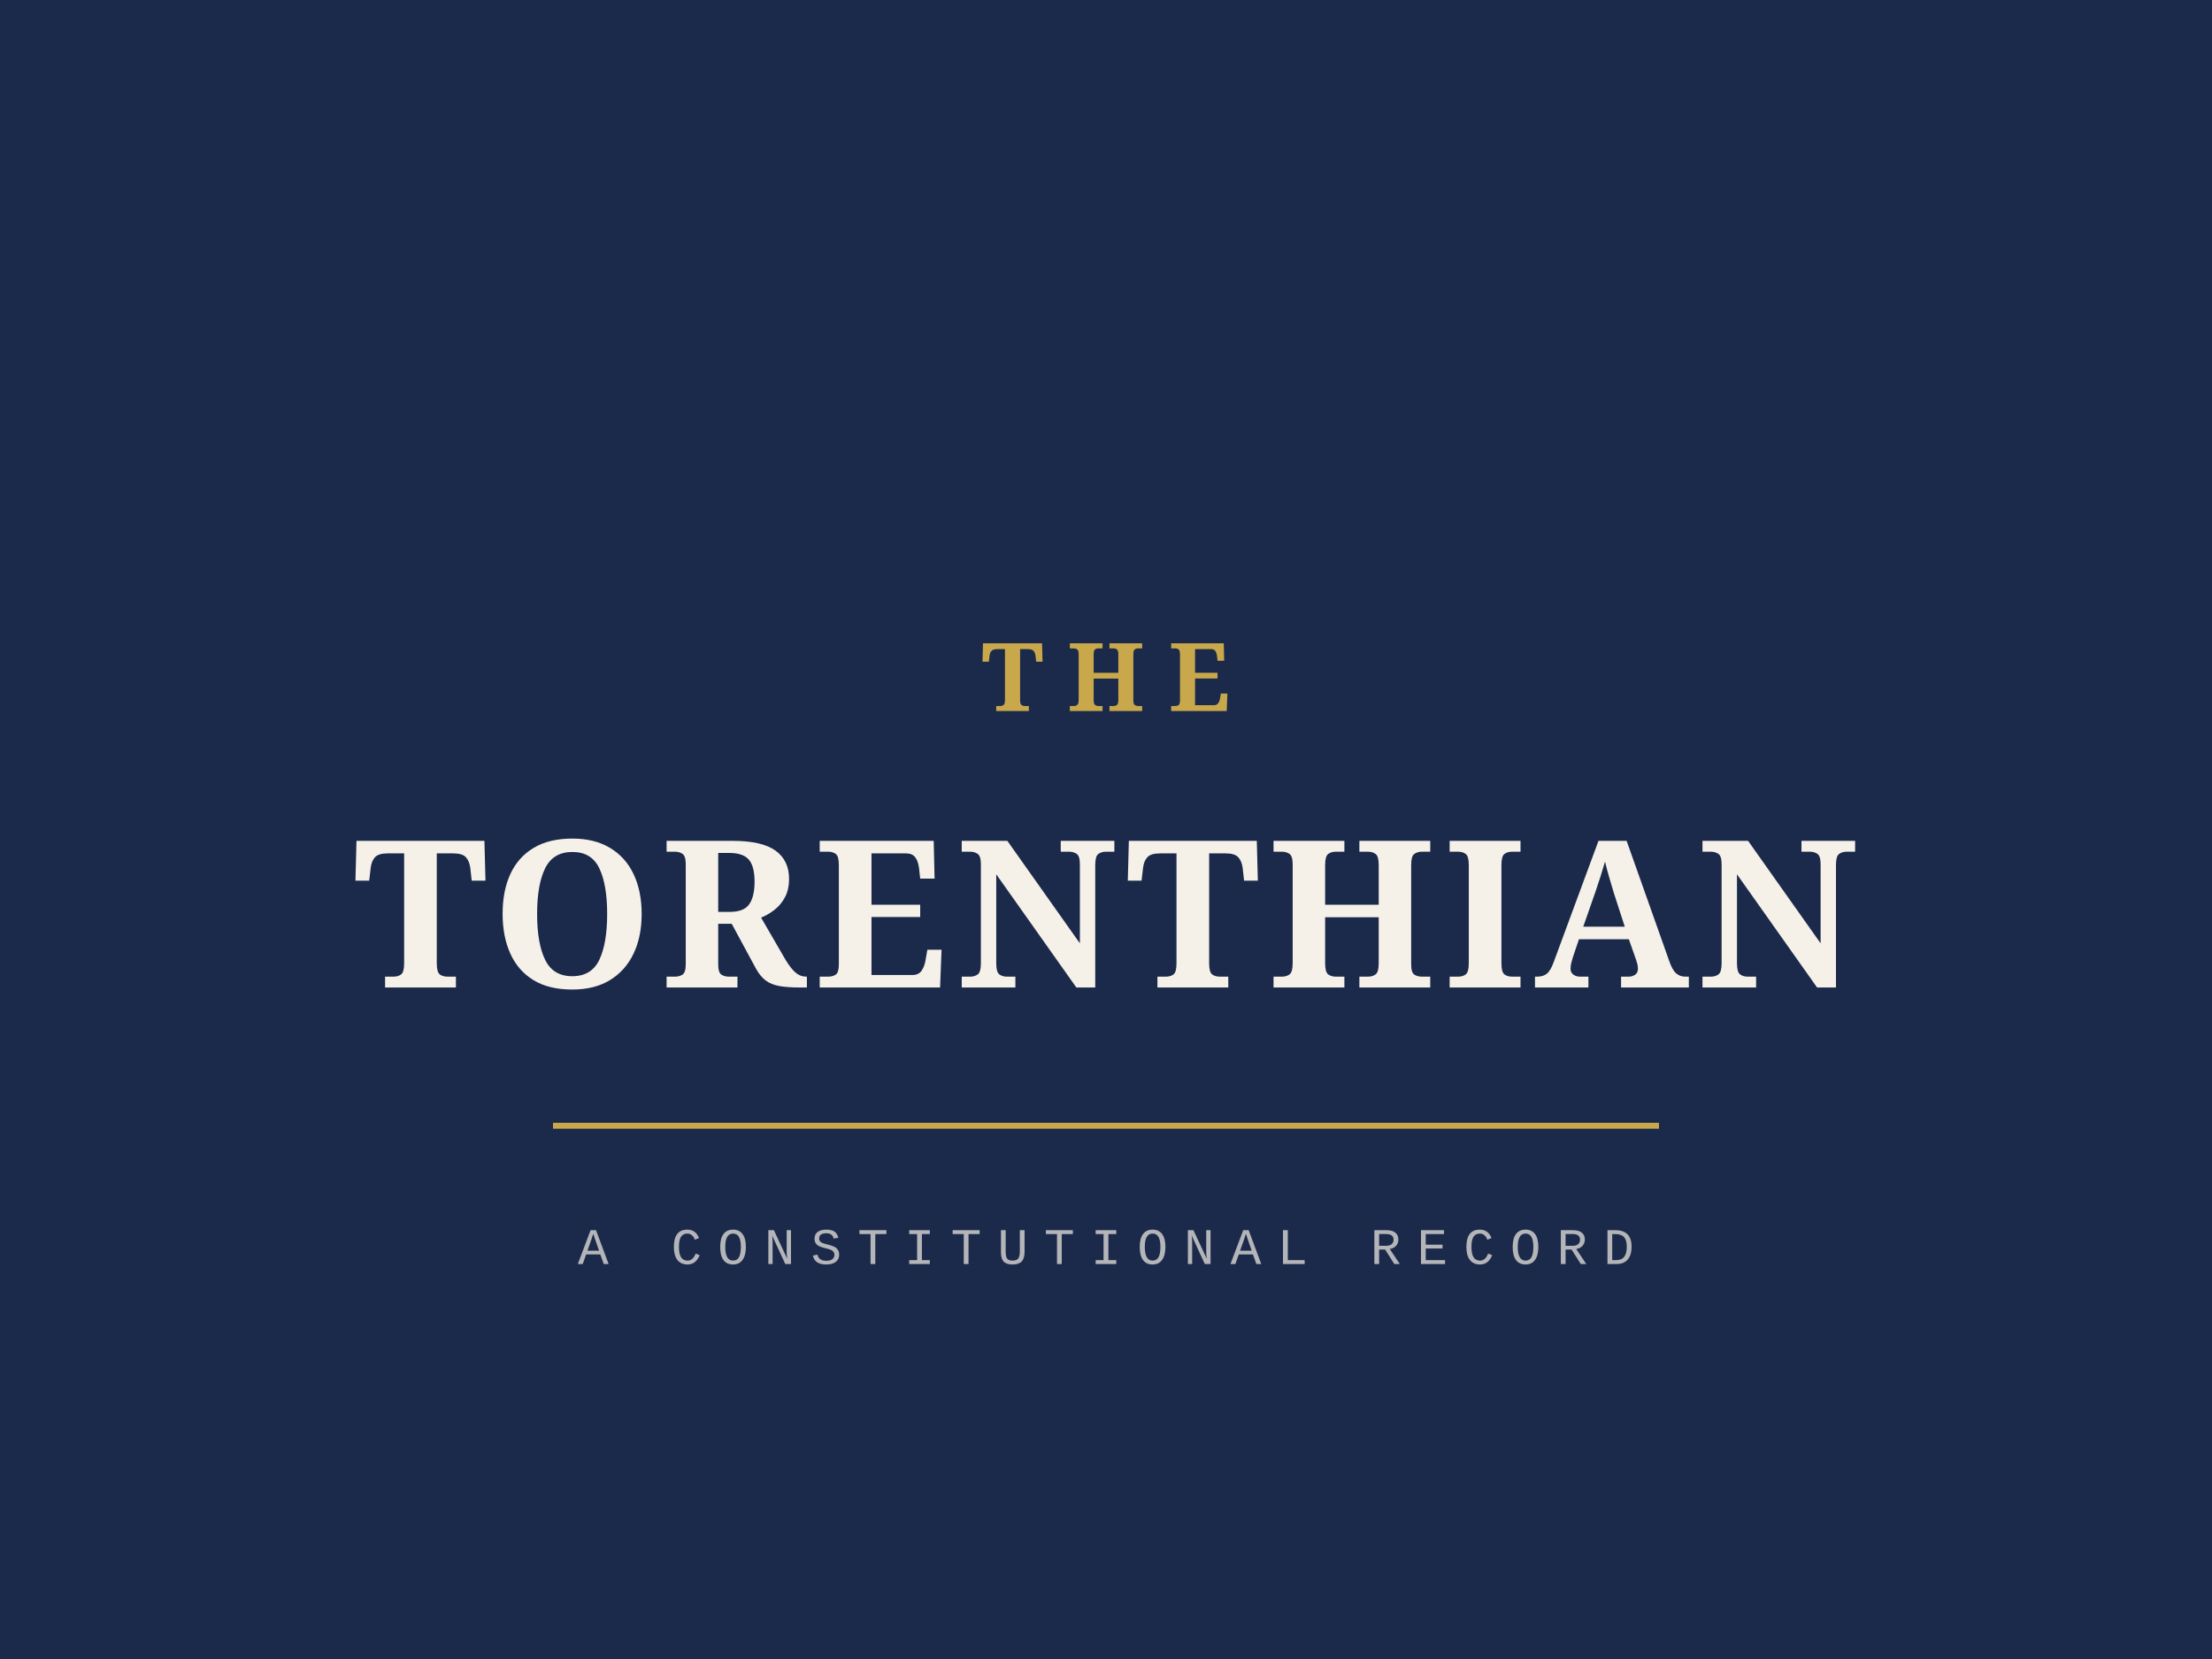
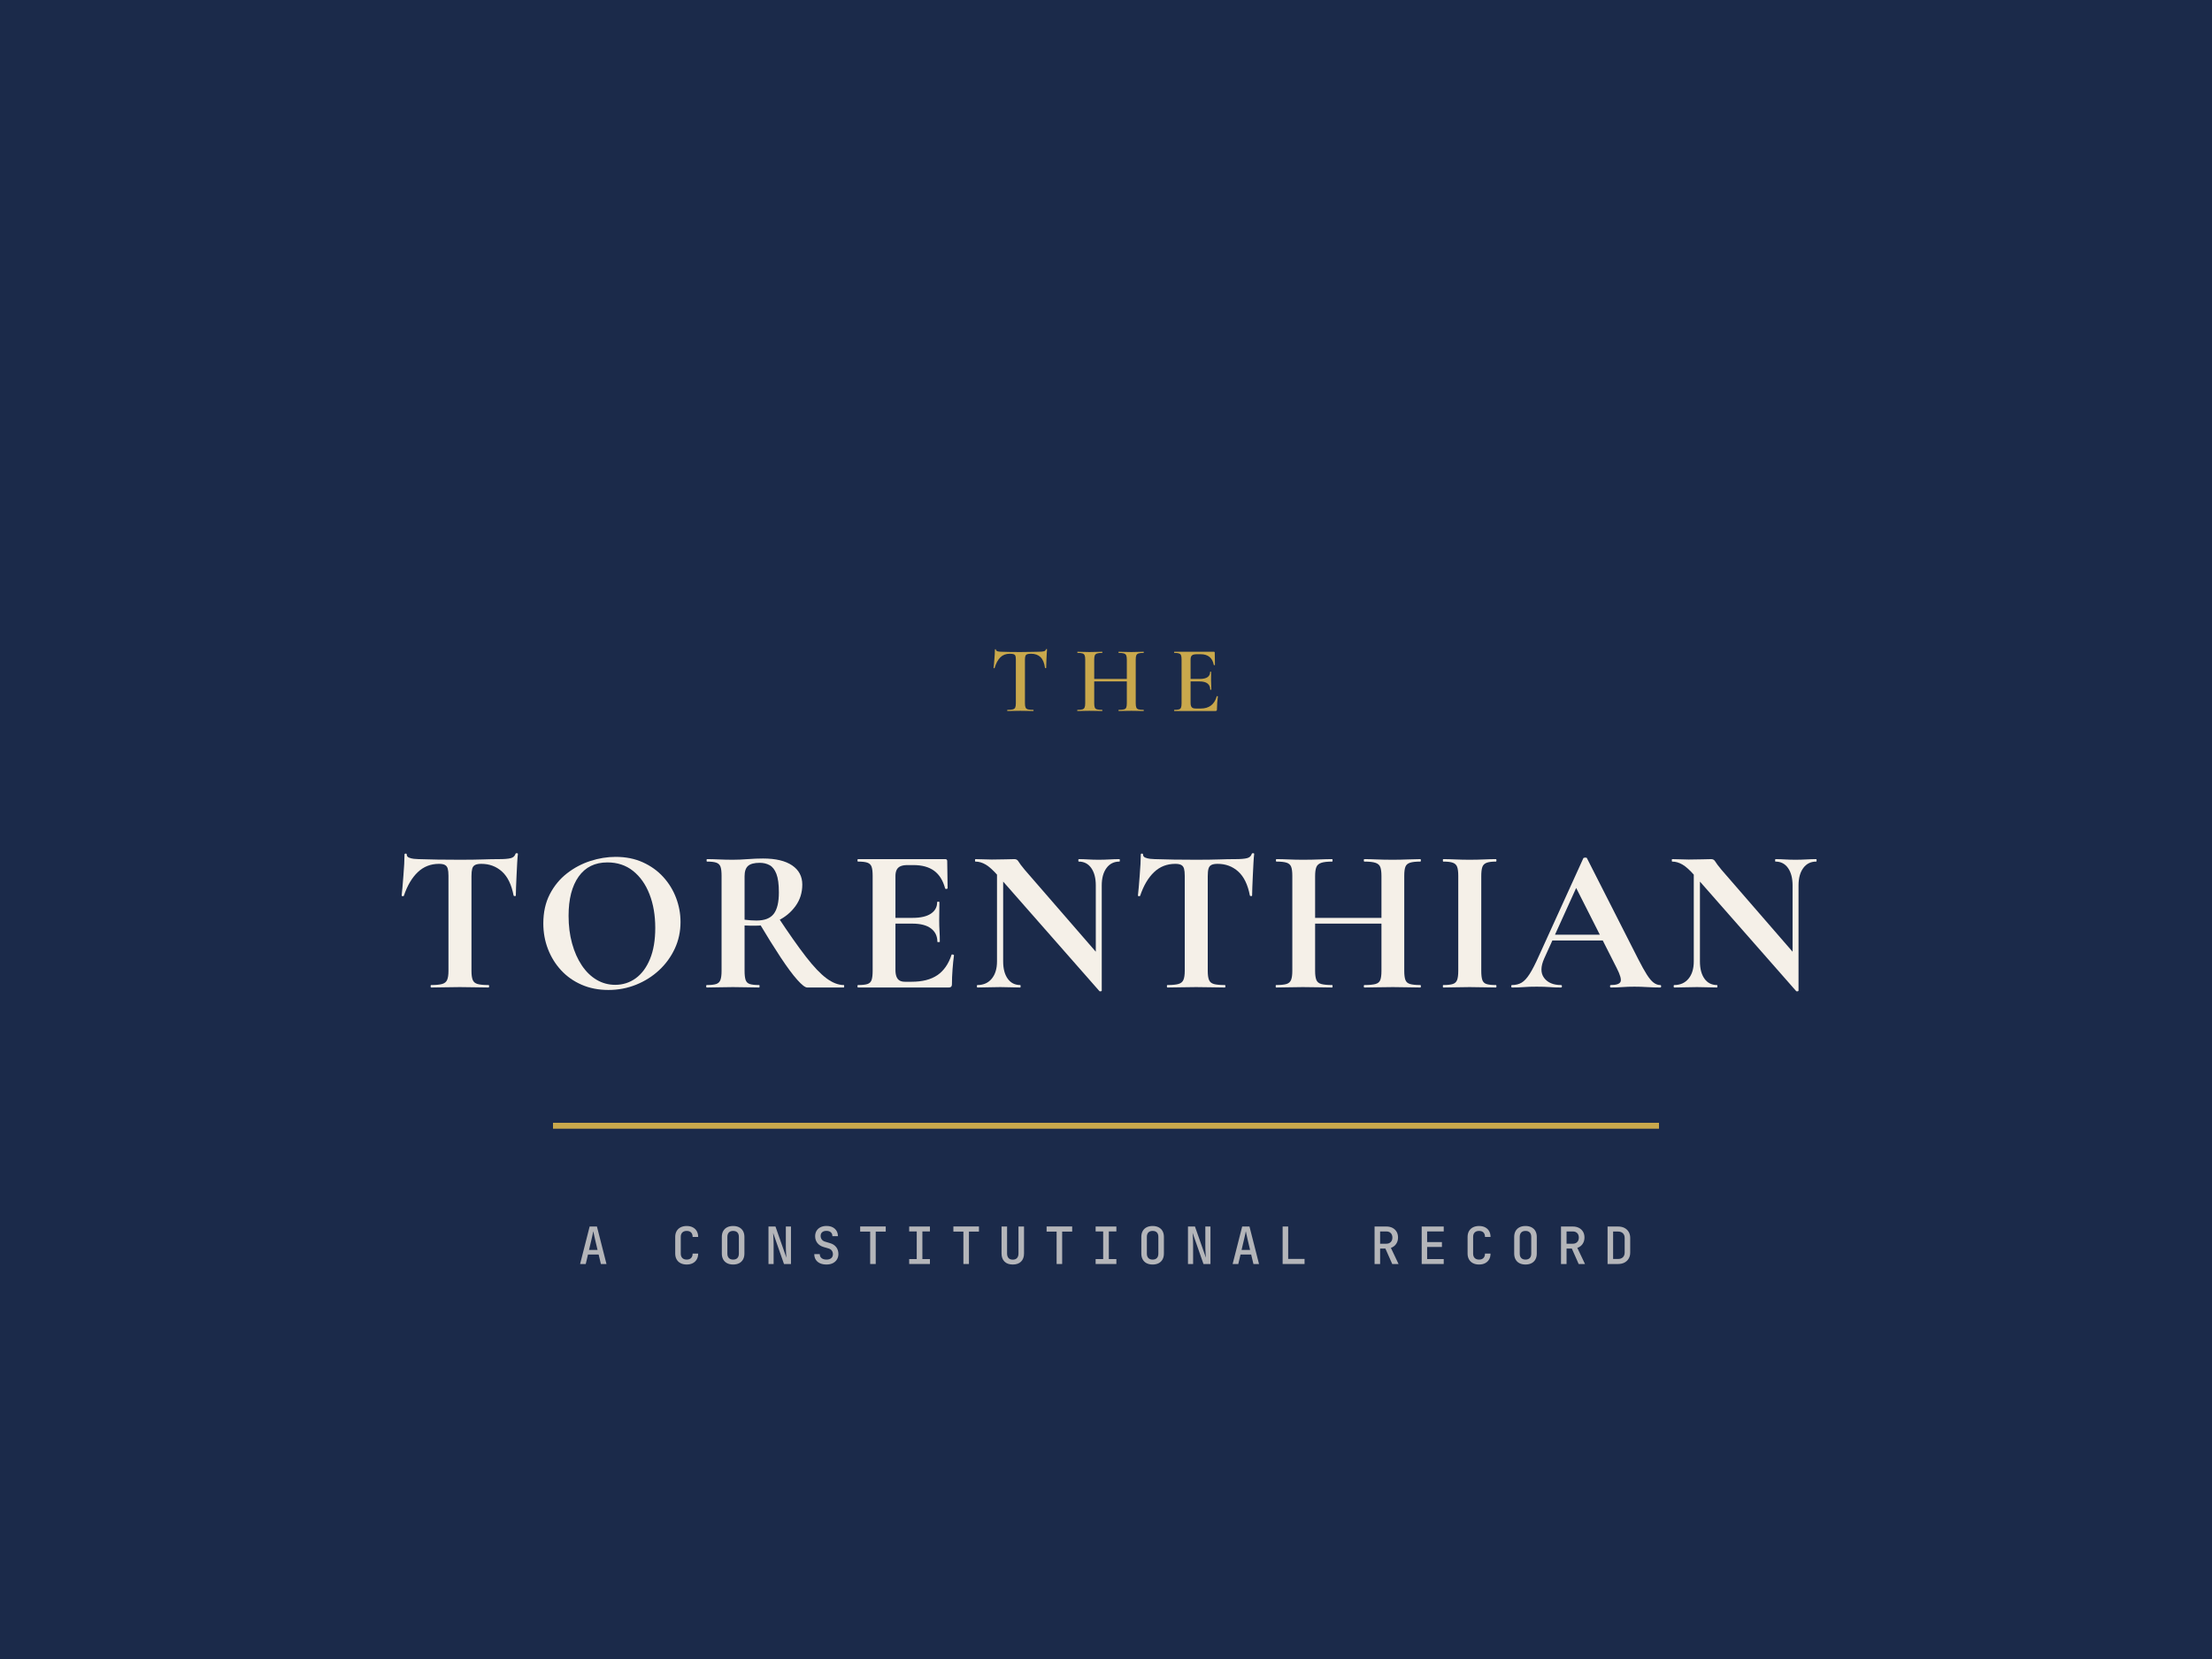
<svg xmlns="http://www.w3.org/2000/svg" width="560" height="420" viewBox="0 0 560 420">
  <rect width="560" height="420" fill="#1B2A4A" />
-   <text x="280.0" y="180" font-family="'Cormorant Garamond', 'Cormorant', Georgia, serif" font-size="24" font-weight="600" fill="#C9A84C" text-anchor="middle" font-style="normal" letter-spacing="6">THE</text>
-   <text x="280.0" y="250" font-family="'Cormorant Garamond', 'Cormorant', Georgia, serif" font-size="52" font-weight="700" fill="#F5F0E8" text-anchor="middle" font-style="normal" letter-spacing="2">TORENTHIAN</text>
  <line x1="140" y1="285" x2="420" y2="285" stroke="#C9A84C" stroke-width="1.5" />
-   <text x="280.0" y="320" font-family="'JetBrains Mono', 'Courier New', monospace" font-size="13" font-weight="400" fill="rgba(245,240,232,0.7)" text-anchor="middle" font-style="normal" letter-spacing="4">A CONSTITUTIONAL RECORD</text>
+   <path d="M210 604Q149 604 110.5 566.0Q72 528 50 454Q50 451 44.5 451.5Q39 452 39 454Q41 468 43.0 492.5Q45 517 47.5 546.0Q50 575 51.5 602.5Q53 630 53 647Q53 652 58.5 652.0Q64 652 64 647Q64 637 74.5 632.5Q85 628 98.0 626.5Q111 625 120 625Q206 622 321 622Q392 622 433.5 623.5Q475 625 514 625Q550 625 568.5 629.5Q587 634 592 650Q593 654 598.0 654.0Q603 654 603 650Q602 634 600.0 606.5Q598 579 597.0 548.5Q596 518 595.0 492.5Q594 467 594 454Q594 452 588.5 452.0Q583 452 582 454Q571 533 534.0 568.5Q497 604 435 604Q408 604 394.0 599.0Q380 594 375.0 580.5Q370 567 370 542V81Q370 52 376.5 37.0Q383 22 401.5 17.0Q420 12 458 12Q461 12 461.0 6.0Q461 0 458 0Q431 0 396.5 1.0Q362 2 321 2Q282 2 248.0 1.0Q214 0 185 0Q183 0 183.0 6.0Q183 12 185 12Q223 12 242.0 17.0Q261 22 267.5 37.0Q274 52 274 81V544Q274 569 269.5 581.5Q265 594 251.0 599.0Q237 604 210 604Z" transform="translate(250.6,180.0) scale(0.024,-0.024)" fill="#C9A84C" />
+   <path d="M553 542Q553 571 547.0 586.0Q541 601 523.0 607.0Q505 613 468 613Q465 613 465.0 619.0Q465 625 468 625Q493 625 525.5 623.5Q558 622 601 622Q636 622 670.0 623.5Q704 625 729 625Q732 625 732.0 619.0Q732 613 729 613Q694 613 676.5 607.5Q659 602 653.0 587.5Q647 573 647 544V81Q647 52 653.0 37.0Q659 22 676.5 17.0Q694 12 729 12Q732 12 732.0 6.0Q732 0 729 0Q704 0 670.0 1.0Q636 2 601 2Q558 2 525.5 1.0Q493 0 468 0Q465 0 465.0 6.0Q465 12 468 12Q505 12 523.0 17.0Q541 22 547.0 37.0Q553 52 553 81ZM158 312V338H596V312ZM114 81V544Q114 573 108.0 587.5Q102 602 85.0 607.5Q68 613 33 613Q31 613 31.0 619.0Q31 625 33 625Q59 625 91.0 623.5Q123 622 158 622Q201 622 234.0 623.5Q267 625 293 625Q295 625 295.0 619.0Q295 613 293 613Q257 613 239.0 607.0Q221 601 215.0 586.0Q209 571 209 542V81Q209 52 215.0 37.0Q221 22 239.5 17.0Q258 12 293 12Q295 12 295.0 6.0Q295 0 293 0Q266 0 233.5 1.0Q201 2 158 2Q123 2 90.0 1.0Q57 0 32 0Q30 0 30.0 6.0Q30 12 32 12Q67 12 84.0 17.0Q101 22 107.5 37.0Q114 52 114 81Z" transform="translate(272.0,180.0) scale(0.024,-0.024)" fill="#C9A84C" />
+   <path d="M476 0H42Q39 0 39.0 6.0Q39 12 42 12Q75 12 91.0 17.0Q107 22 112.5 37.0Q118 52 118 81V544Q118 573 112.5 587.5Q107 602 91.0 607.5Q75 613 42 613Q39 613 39.0 619.0Q39 625 42 625H458Q468 625 468 616L470 486Q470 484 465.0 483.5Q460 483 458 486Q447 543 412.0 571.0Q377 599 320 599H279Q254 599 239.5 593.5Q225 588 219.0 575.5Q213 563 213 542V85Q213 64 218.5 50.5Q224 37 236.0 31.5Q248 26 270 26H319Q387 26 429.0 58.5Q471 91 489 155Q490 158 495.5 157.0Q501 156 501 154Q497 126 494.0 87.0Q491 48 491 15Q491 0 476 0ZM420 226Q420 268 392.0 290.0Q364 312 308 312H168V338H309Q365 338 392.0 357.0Q419 376 419 412Q419 415 424.5 415.0Q430 415 430 412Q430 380 429.5 362.0Q429 344 429 325Q429 301 430.5 277.5Q432 254 432 226Q432 224 426.0 224.0Q420 224 420 226Z" transform="translate(296.3,180.0) scale(0.024,-0.024)" fill="#C9A84C" />
+   <path d="M222 602Q161 602 118.5 561.5Q76 521 51 447Q50 444 45.0 444.5Q40 445 40 448Q42 462 44.0 487.5Q46 513 48.5 543.0Q51 573 52.5 601.0Q54 629 54 647Q54 652 59.5 652.0Q65 652 65 647Q65 637 75.5 632.5Q86 628 99.5 626.5Q113 625 122 625Q208 622 323 622Q393 622 435.0 623.5Q477 625 516 625Q552 625 570.5 629.5Q589 634 594 650Q595 654 600.5 654.0Q606 654 606 650Q604 634 602.5 605.5Q601 577 599.5 545.5Q598 514 597.0 487.5Q596 461 596 448Q596 445 591.0 445.0Q586 445 585 448Q570 527 528.5 564.5Q487 602 428 602Q408 602 397.5 596.5Q387 591 383.5 578.0Q380 565 380 542V81Q380 52 386.0 37.0Q392 22 409.5 17.0Q427 12 463 12Q466 12 466.0 6.0Q466 0 463 0Q435 0 400.0 1.0Q365 2 323 2Q283 2 248.0 1.0Q213 0 184 0Q181 0 181.0 6.0Q181 12 184 12Q219 12 237.0 17.0Q255 22 261.5 37.0Q268 52 268 81V544Q268 566 264.5 578.5Q261 591 251.0 596.5Q241 602 222 602Z" transform="translate(99.6,250.0) scale(0.052,-0.052)" fill="#F5F0E8" />
+   <path d="M366 -12Q294 -12 235.5 13.5Q177 39 135.5 84.0Q94 129 71.5 187.5Q49 246 49 312Q49 393 80.5 454.0Q112 515 164.0 555.5Q216 596 278.0 616.0Q340 636 401 636Q475 636 533.5 609.5Q592 583 633.0 538.0Q674 493 695.5 436.0Q717 379 717 319Q717 249 689.0 189.0Q661 129 612.5 84.0Q564 39 500.5 13.5Q437 -12 366 -12ZM399 13Q455 13 499.0 45.0Q543 77 568.5 139.0Q594 201 594 290Q594 382 566.0 454.0Q538 526 486.0 567.5Q434 609 361 609Q270 609 221.0 540.0Q172 471 172 349Q172 276 189.0 214.5Q206 153 236.5 107.5Q267 62 308.5 37.5Q350 13 399 13Z" transform="translate(135.0,250.0) scale(0.052,-0.052)" fill="#F5F0E8" />
+   <path d="M530 0Q515 0 481.5 37.5Q448 75 401.0 146.0Q354 217 295 316L387 344Q467 223 523.5 150.0Q580 77 624.0 44.5Q668 12 708 12Q710 12 710.0 6.0Q710 0 708 0Q638 0 594.0 0.0Q550 0 530 0ZM315 628Q407 628 456.5 594.5Q506 561 506 501Q506 442 473.0 396.5Q440 351 388.5 326.0Q337 301 280 301Q266 301 251.5 301.0Q237 301 225 302V81Q225 52 230.0 37.0Q235 22 250.0 17.0Q265 12 296 12Q298 12 298.0 6.0Q298 0 296 0Q270 0 238.0 1.0Q206 2 168 2Q132 2 99.5 1.0Q67 0 41 0Q38 0 38.0 6.0Q38 12 41 12Q72 12 87.0 17.0Q102 22 107.5 37.0Q113 52 113 81V544Q113 573 108.0 587.5Q103 602 88.0 607.5Q73 613 42 613Q40 613 40.0 619.0Q40 625 42 625Q68 625 100.0 623.5Q132 622 168 622Q201 622 240.5 625.0Q280 628 315 628ZM392 463Q392 522 380.0 553.0Q368 584 347.0 595.5Q326 607 299 607Q259 607 242.0 592.0Q225 577 225 542V330Q239 328 255.0 327.0Q271 326 283 326Q342 326 367.0 358.5Q392 391 392 463Z" transform="translate(176.8,250.0) scale(0.052,-0.052)" fill="#F5F0E8" />
+   <path d="M483 0H41Q38 0 38.0 6.0Q38 12 41 12Q72 12 87.0 17.0Q102 22 107.0 37.0Q112 52 112 81V544Q112 573 107.0 587.5Q102 602 87.0 607.5Q72 613 41 613Q38 613 38.0 619.0Q38 625 41 625H465Q475 625 475 616L477 483Q477 481 472.0 480.0Q467 479 465 482Q449 541 411.0 568.5Q373 596 311 596H281Q261 596 248.0 590.5Q235 585 229.0 573.0Q223 561 223 543V85Q223 66 228.0 53.0Q233 40 243.0 34.0Q253 28 269 28H302Q380 28 427.0 60.0Q474 92 496 159Q497 162 502.5 160.5Q508 159 508 157Q504 128 501.0 88.5Q498 49 498 15Q498 0 483 0ZM427 223Q427 264 396.0 287.5Q365 311 305 311H170V339H306Q365 339 395.5 359.5Q426 380 426 415Q426 418 431.5 418.0Q437 418 437 415Q437 382 436.5 363.5Q436 345 436 325Q436 300 437.5 276.0Q439 252 439 223Q439 221 433.0 221.0Q427 221 427 223Z" transform="translate(215.1,250.0) scale(0.052,-0.052)" fill="#F5F0E8" />
+   <path d="M127 127V602L157 600V127Q157 74 179.0 43.0Q201 12 240 12Q242 12 242.0 6.0Q242 0 240 0Q218 0 194.5 1.0Q171 2 143 2Q113 2 84.5 1.0Q56 0 32 0Q29 0 29.0 6.0Q29 12 32 12Q76 12 101.5 43.0Q127 74 127 127ZM637 -15Q637 -18 632.5 -18.5Q628 -19 626 -18L133 543Q97 584 72.0 598.5Q47 613 22 613Q20 613 20.0 619.0Q20 625 22 625Q42 625 63.0 624.0Q84 623 102 623Q138 623 167.0 624.0Q196 625 212 625Q225 625 231.5 613.5Q238 602 262 573L629 150ZM637 497V-15L608 15V497Q608 550 586.0 581.5Q564 613 525 613Q523 613 523.0 619.0Q523 625 525 625Q547 625 570.5 623.5Q594 622 622 622Q649 622 675.0 623.5Q701 625 723 625Q725 625 725.0 619.0Q725 613 723 613Q683 613 660.0 581.5Q637 550 637 497Z" transform="translate(245.8,250.0) scale(0.052,-0.052)" fill="#F5F0E8" />
+   <path d="M222 602Q161 602 118.5 561.5Q76 521 51 447Q50 444 45.0 444.5Q40 445 40 448Q42 462 44.0 487.5Q46 513 48.5 543.0Q51 573 52.5 601.0Q54 629 54 647Q54 652 59.5 652.0Q65 652 65 647Q65 637 75.5 632.5Q86 628 99.5 626.5Q113 625 122 625Q208 622 323 622Q393 622 435.0 623.5Q477 625 516 625Q552 625 570.5 629.5Q589 634 594 650Q595 654 600.5 654.0Q606 654 606 650Q604 634 602.5 605.5Q601 577 599.5 545.5Q598 514 597.0 487.5Q596 461 596 448Q596 445 591.0 445.0Q586 445 585 448Q570 527 528.5 564.5Q487 602 428 602Q408 602 397.5 596.5Q387 591 383.5 578.0Q380 565 380 542V81Q380 52 386.0 37.0Q392 22 409.5 17.0Q427 12 463 12Q466 12 466.0 6.0Q466 0 463 0Q435 0 400.0 1.0Q365 2 323 2Q283 2 248.0 1.0Q213 0 184 0Q181 0 181.0 6.0Q181 12 184 12Q219 12 237.0 17.0Q255 22 261.5 37.0Q268 52 268 81V544Q268 566 264.5 578.5Q261 591 251.0 596.5Q241 602 222 602Z" transform="translate(286.0,250.0) scale(0.052,-0.052)" fill="#F5F0E8" />
+   <path d="M543 542Q543 571 537.5 586.0Q532 601 514.0 607.0Q496 613 460 613Q457 613 457.0 619.0Q457 625 460 625Q486 625 519.5 623.5Q553 622 599 622Q635 622 670.5 623.5Q706 625 732 625Q735 625 735.0 619.0Q735 613 732 613Q699 613 682.0 607.5Q665 602 659.5 587.5Q654 573 654 544V81Q654 52 659.5 37.0Q665 22 682.0 17.0Q699 12 732 12Q735 12 735.0 6.0Q735 0 732 0Q706 0 670.5 1.0Q635 2 599 2Q553 2 519.5 1.0Q486 0 460 0Q457 0 457.0 6.0Q457 12 460 12Q496 12 514.0 17.0Q532 22 537.5 37.0Q543 52 543 81ZM161 311V339H594V311ZM109 81V544Q109 573 103.5 587.5Q98 602 81.5 607.5Q65 613 32 613Q29 613 29.0 619.0Q29 625 32 625Q58 625 91.0 623.5Q124 622 160 622Q206 622 240.5 623.5Q275 625 303 625Q305 625 305.0 619.0Q305 613 303 613Q268 613 250.0 607.0Q232 601 226.0 586.0Q220 571 220 542V81Q220 52 226.0 37.0Q232 22 250.0 17.0Q268 12 303 12Q305 12 305.0 6.0Q305 0 303 0Q274 0 240.0 1.0Q206 2 160 2Q124 2 90.0 1.0Q56 0 30 0Q28 0 28.0 6.0Q28 12 30 12Q64 12 80.5 17.0Q97 22 103.0 37.0Q109 52 109 81Z" transform="translate(321.5,250.0) scale(0.052,-0.052)" fill="#F5F0E8" />
+   <path d="M227 81Q227 52 232.0 37.0Q237 22 252.0 17.0Q267 12 298 12Q301 12 301.0 6.0Q301 0 298 0Q272 0 240.0 1.0Q208 2 170 2Q134 2 101.0 1.0Q68 0 42 0Q40 0 40.0 6.0Q40 12 42 12Q73 12 88.5 17.0Q104 22 109.5 37.0Q115 52 115 81V544Q115 573 109.5 587.5Q104 602 88.5 607.5Q73 613 42 613Q40 613 40.0 619.0Q40 625 42 625Q68 625 101.0 623.5Q134 622 170 622Q208 622 240.5 623.5Q273 625 298 625Q301 625 301.0 619.0Q301 613 298 613Q268 613 252.5 607.0Q237 601 232.0 586.0Q227 571 227 542Z" transform="translate(363.2,250.0) scale(0.052,-0.052)" fill="#F5F0E8" />
+   <path d="M171 229 186 257H474L481 229ZM717 12Q722 12 722.0 6.0Q722 0 717 0Q687 0 654.5 2.0Q622 4 592 4Q558 4 533.0 2.0Q508 0 477 0Q473 0 473.0 6.0Q473 12 477 12Q518 12 524.5 28.5Q531 45 506 94L303 495L352 581L153 142Q126 82 152.0 47.0Q178 12 234 12Q239 12 239.0 6.0Q239 0 234 0Q204 0 179.0 2.0Q154 4 116 4Q77 4 53.5 2.0Q30 0 -4 0Q-8 0 -8.0 6.0Q-8 12 -4 12Q23 12 42.5 23.5Q62 35 81.5 65.5Q101 96 126 152L343 629Q344 632 352.0 632.5Q360 633 361 629L611 137Q635 90 652.5 62.5Q670 35 685.5 23.5Q701 12 717 12Z" transform="translate(383.0,250.0) scale(0.052,-0.052)" fill="#F5F0E8" />
+   <path d="M127 127V602L157 600V127Q157 74 179.0 43.0Q201 12 240 12Q242 12 242.0 6.0Q242 0 240 0Q218 0 194.5 1.0Q171 2 143 2Q113 2 84.5 1.0Q56 0 32 0Q29 0 29.0 6.0Q29 12 32 12Q76 12 101.5 43.0Q127 74 127 127ZM637 -15Q637 -18 632.5 -18.5Q628 -19 626 -18L133 543Q97 584 72.0 598.5Q47 613 22 613Q20 613 20.0 619.0Q20 625 22 625Q42 625 63.0 624.0Q84 623 102 623Q138 623 167.0 624.0Q196 625 212 625Q225 625 231.5 613.5Q238 602 262 573L629 150ZM637 497V-15L608 15V497Q608 550 586.0 581.5Q564 613 525 613Q523 613 523.0 619.0Q523 625 525 625Q547 625 570.5 623.5Q594 622 622 622Q649 622 675.0 623.5Q701 625 723 625Q725 625 725.0 619.0Q725 613 723 613Q683 613 660.0 581.5Q637 550 637 497Z" transform="translate(422.2,250.0) scale(0.052,-0.052)" fill="#F5F0E8" />
+   <path d="M43 0 229 730H371L557 0H448L404 185H197L153 0ZM217 274H383L333 485Q320 541 311.5 582.5Q303 624 300 639Q297 624 289.0 582.5Q281 541 267 486Z" transform="translate(146.3,320.0) scale(0.013,-0.013)" fill="rgba(245,240,232,0.7)" />
+   <path d="M304 -10Q236 -10 185.5 15.5Q135 41 107.5 89.5Q80 138 80 203V527Q80 593 107.5 641.0Q135 689 185.5 714.5Q236 740 304 740Q372 740 422.0 714.0Q472 688 499.5 640.5Q527 593 527 527H419Q419 584 389.0 614.0Q359 644 304 644Q249 644 218.5 614.0Q188 584 188 528V203Q188 147 218.5 116.5Q249 86 304 86Q359 86 389.0 116.5Q419 147 419 203H527Q527 138 499.5 90.0Q472 42 422.0 16.0Q372 -10 304 -10Z" transform="translate(169.9,320.0) scale(0.013,-0.013)" fill="rgba(245,240,232,0.7)" />
+   <path d="M300 -10Q232 -10 182.5 15.5Q133 41 106.5 89.5Q80 138 80 203V527Q80 593 106.5 641.0Q133 689 182.5 714.5Q232 740 300 740Q368 740 417.5 714.5Q467 689 493.5 641.0Q520 593 520 528V203Q520 138 493.5 89.5Q467 41 417.5 15.5Q368 -10 300 -10ZM300 86Q355 86 383.5 116.5Q412 147 412 203V527Q412 584 383.5 614.0Q355 644 300 644Q246 644 217.0 614.0Q188 584 188 527V203Q188 147 217.0 116.5Q246 86 300 86Z" transform="translate(181.7,320.0) scale(0.013,-0.013)" fill="rgba(245,240,232,0.7)" />
+   <path d="M81 0V730H217L430 123Q428 152 425.0 192.0Q422 232 420.5 275.0Q419 318 419 353V730H519V0H383L171 607Q173 581 175.5 542.0Q178 503 179.5 461.0Q181 419 181 383V0Z" transform="translate(193.5,320.0) scale(0.013,-0.013)" fill="rgba(245,240,232,0.7)" />
+   <path d="M303 -10Q229 -10 176.0 14.5Q123 39 94.0 84.5Q65 130 65 193H172Q172 143 207.0 114.5Q242 86 304 86Q362 86 395.0 114.0Q428 142 428 191Q428 232 405.5 262.0Q383 292 341 303L249 330Q169 353 125.5 408.5Q82 464 82 541Q82 601 109.0 646.0Q136 691 186.0 716.0Q236 741 304 741Q404 741 464.5 687.0Q525 633 526 542H418Q418 590 387.5 617.5Q357 645 302 645Q249 645 219.0 619.5Q189 594 189 548Q189 507 211.5 477.0Q234 447 276 435L369 407Q449 385 492.0 329.0Q535 273 535 195Q535 134 506.0 87.5Q477 41 425.0 15.5Q373 -10 303 -10Z" transform="translate(205.3,320.0) scale(0.013,-0.013)" fill="rgba(245,240,232,0.7)" />
+   <path d="M246 0V631H51V731H549V631H354V0Z" transform="translate(217.1,320.0) scale(0.013,-0.013)" fill="rgba(245,240,232,0.7)" />
+   <path d="M98 0V96H245V634H98V730H502V634H355V96H502V0Z" transform="translate(228.9,320.0) scale(0.013,-0.013)" fill="rgba(245,240,232,0.7)" />
+   <path d="M246 0V631H51V731H549V631H354V0Z" transform="translate(240.7,320.0) scale(0.013,-0.013)" fill="rgba(245,240,232,0.7)" />
+   <path d="M300 -10Q195 -10 138.0 47.5Q81 105 81 204V730H189V204Q189 149 216.5 117.0Q244 85 300 85Q355 85 383.0 117.0Q411 149 411 204V730H519V204Q519 105 462.0 47.5Q405 -10 300 -10Z" transform="translate(252.5,320.0) scale(0.013,-0.013)" fill="rgba(245,240,232,0.7)" />
+   <path d="M246 0V631H51V731H549V631H354V0Z" transform="translate(264.3,320.0) scale(0.013,-0.013)" fill="rgba(245,240,232,0.7)" />
+   <path d="M98 0V96H245V634H98V730H502V634H355V96H502V0Z" transform="translate(276.1,320.0) scale(0.013,-0.013)" fill="rgba(245,240,232,0.7)" />
+   <path d="M300 -10Q232 -10 182.5 15.5Q133 41 106.5 89.5Q80 138 80 203V527Q80 593 106.5 641.0Q133 689 182.5 714.5Q232 740 300 740Q368 740 417.5 714.5Q467 689 493.5 641.0Q520 593 520 528V203Q520 138 493.5 89.5Q467 41 417.5 15.5Q368 -10 300 -10ZM300 86Q355 86 383.5 116.5Q412 147 412 203V527Q412 584 383.5 614.0Q355 644 300 644Q246 644 217.0 614.0Q188 584 188 527V203Q188 147 217.0 116.5Q246 86 300 86Z" transform="translate(287.9,320.0) scale(0.013,-0.013)" fill="rgba(245,240,232,0.7)" />
+   <path d="M81 0V730H217L430 123Q428 152 425.0 192.0Q422 232 420.5 275.0Q419 318 419 353V730H519V0H383L171 607Q173 581 175.5 542.0Q178 503 179.5 461.0Q181 419 181 383V0Z" transform="translate(299.7,320.0) scale(0.013,-0.013)" fill="rgba(245,240,232,0.7)" />
+   <path d="M43 0 229 730H371L557 0H448L404 185H197L153 0ZM217 274H383L333 485Q320 541 311.5 582.5Q303 624 300 639Q297 624 289.0 582.5Q281 541 267 486Z" transform="translate(311.5,320.0) scale(0.013,-0.013)" fill="rgba(245,240,232,0.7)" />
+   <path d="M109 0V730H217V99H536V0Z" transform="translate(323.3,320.0) scale(0.013,-0.013)" fill="rgba(245,240,232,0.7)" />
+   <path d="M84 0V730H313Q382 730 433.0 703.5Q484 677 512.5 629.0Q541 581 541 516Q541 443 503.5 389.5Q466 336 402 314L551 0H428L295 300H192V0ZM192 395H313Q367 395 399.0 427.5Q431 460 431 514Q431 570 399.0 602.0Q367 634 313 634H192Z" transform="translate(346.9,320.0) scale(0.013,-0.013)" fill="rgba(245,240,232,0.7)" />
+   <path d="M94 0V730H523V634H200V427H488V332H200V96H523V0Z" transform="translate(358.7,320.0) scale(0.013,-0.013)" fill="rgba(245,240,232,0.7)" />
+   <path d="M304 -10Q236 -10 185.5 15.5Q135 41 107.5 89.5Q80 138 80 203V527Q80 593 107.5 641.0Q135 689 185.5 714.5Q236 740 304 740Q372 740 422.0 714.0Q472 688 499.5 640.5Q527 593 527 527H419Q419 584 389.0 614.0Q359 644 304 644Q249 644 218.5 614.0Q188 584 188 528V203Q188 147 218.5 116.5Q249 86 304 86Q359 86 389.0 116.5Q419 147 419 203H527Q527 138 499.5 90.0Q472 42 422.0 16.0Q372 -10 304 -10Z" transform="translate(370.5,320.0) scale(0.013,-0.013)" fill="rgba(245,240,232,0.7)" />
+   <path d="M300 -10Q232 -10 182.5 15.5Q133 41 106.5 89.5Q80 138 80 203V527Q80 593 106.5 641.0Q133 689 182.5 714.5Q232 740 300 740Q368 740 417.5 714.5Q467 689 493.5 641.0Q520 593 520 528V203Q520 138 493.5 89.5Q467 41 417.5 15.5Q368 -10 300 -10ZM300 86Q355 86 383.5 116.5Q412 147 412 203V527Q412 584 383.5 614.0Q355 644 300 644Q246 644 217.0 614.0Q188 584 188 527V203Q188 147 217.0 116.5Q246 86 300 86Z" transform="translate(382.3,320.0) scale(0.013,-0.013)" fill="rgba(245,240,232,0.7)" />
+   <path d="M84 0V730H313Q382 730 433.0 703.5Q484 677 512.5 629.0Q541 581 541 516Q541 443 503.5 389.5Q466 336 402 314L551 0H428L295 300H192V0ZM192 395H313Q367 395 399.0 427.5Q431 460 431 514Q431 570 399.0 602.0Q367 634 313 634H192Z" transform="translate(394.1,320.0) scale(0.013,-0.013)" fill="rgba(245,240,232,0.7)" />
+   <path d="M83 0V730H287Q359 730 412.0 702.5Q465 675 494.5 625.0Q524 575 524 507V224Q524 157 494.5 106.0Q465 55 412.0 27.5Q359 0 287 0ZM191 98H287Q347 98 381.5 131.5Q416 165 416 224V507Q416 565 381.5 598.5Q347 632 287 632H191Z" transform="translate(405.9,320.0) scale(0.013,-0.013)" fill="rgba(245,240,232,0.7)" />
</svg>
